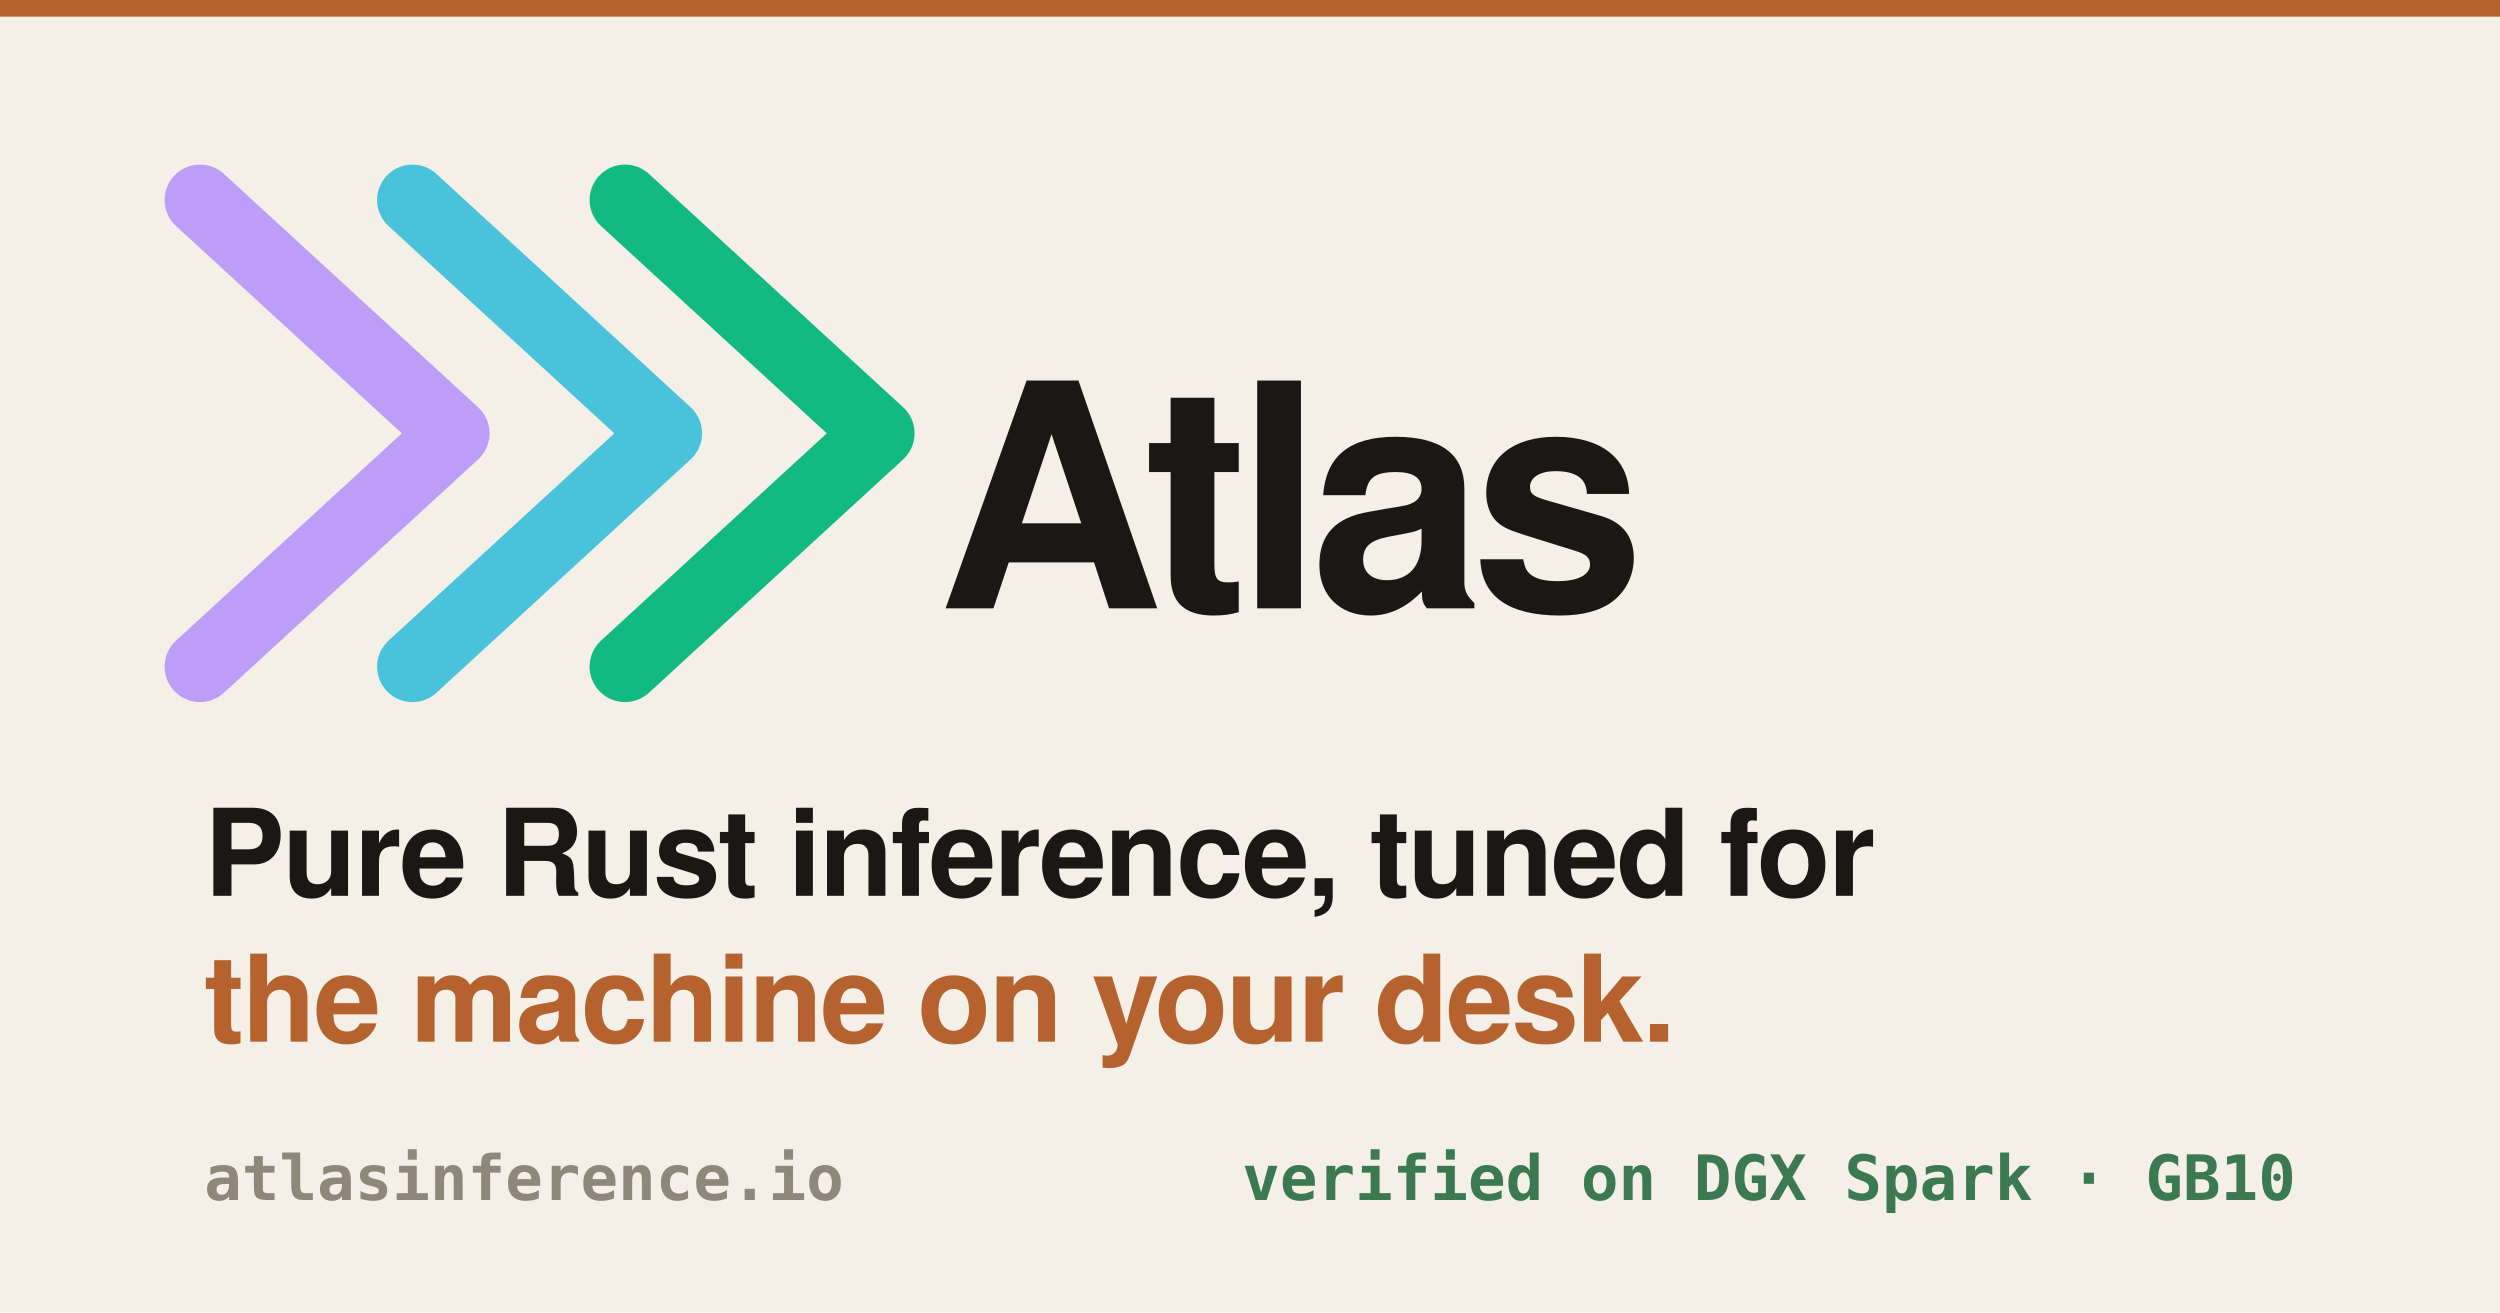
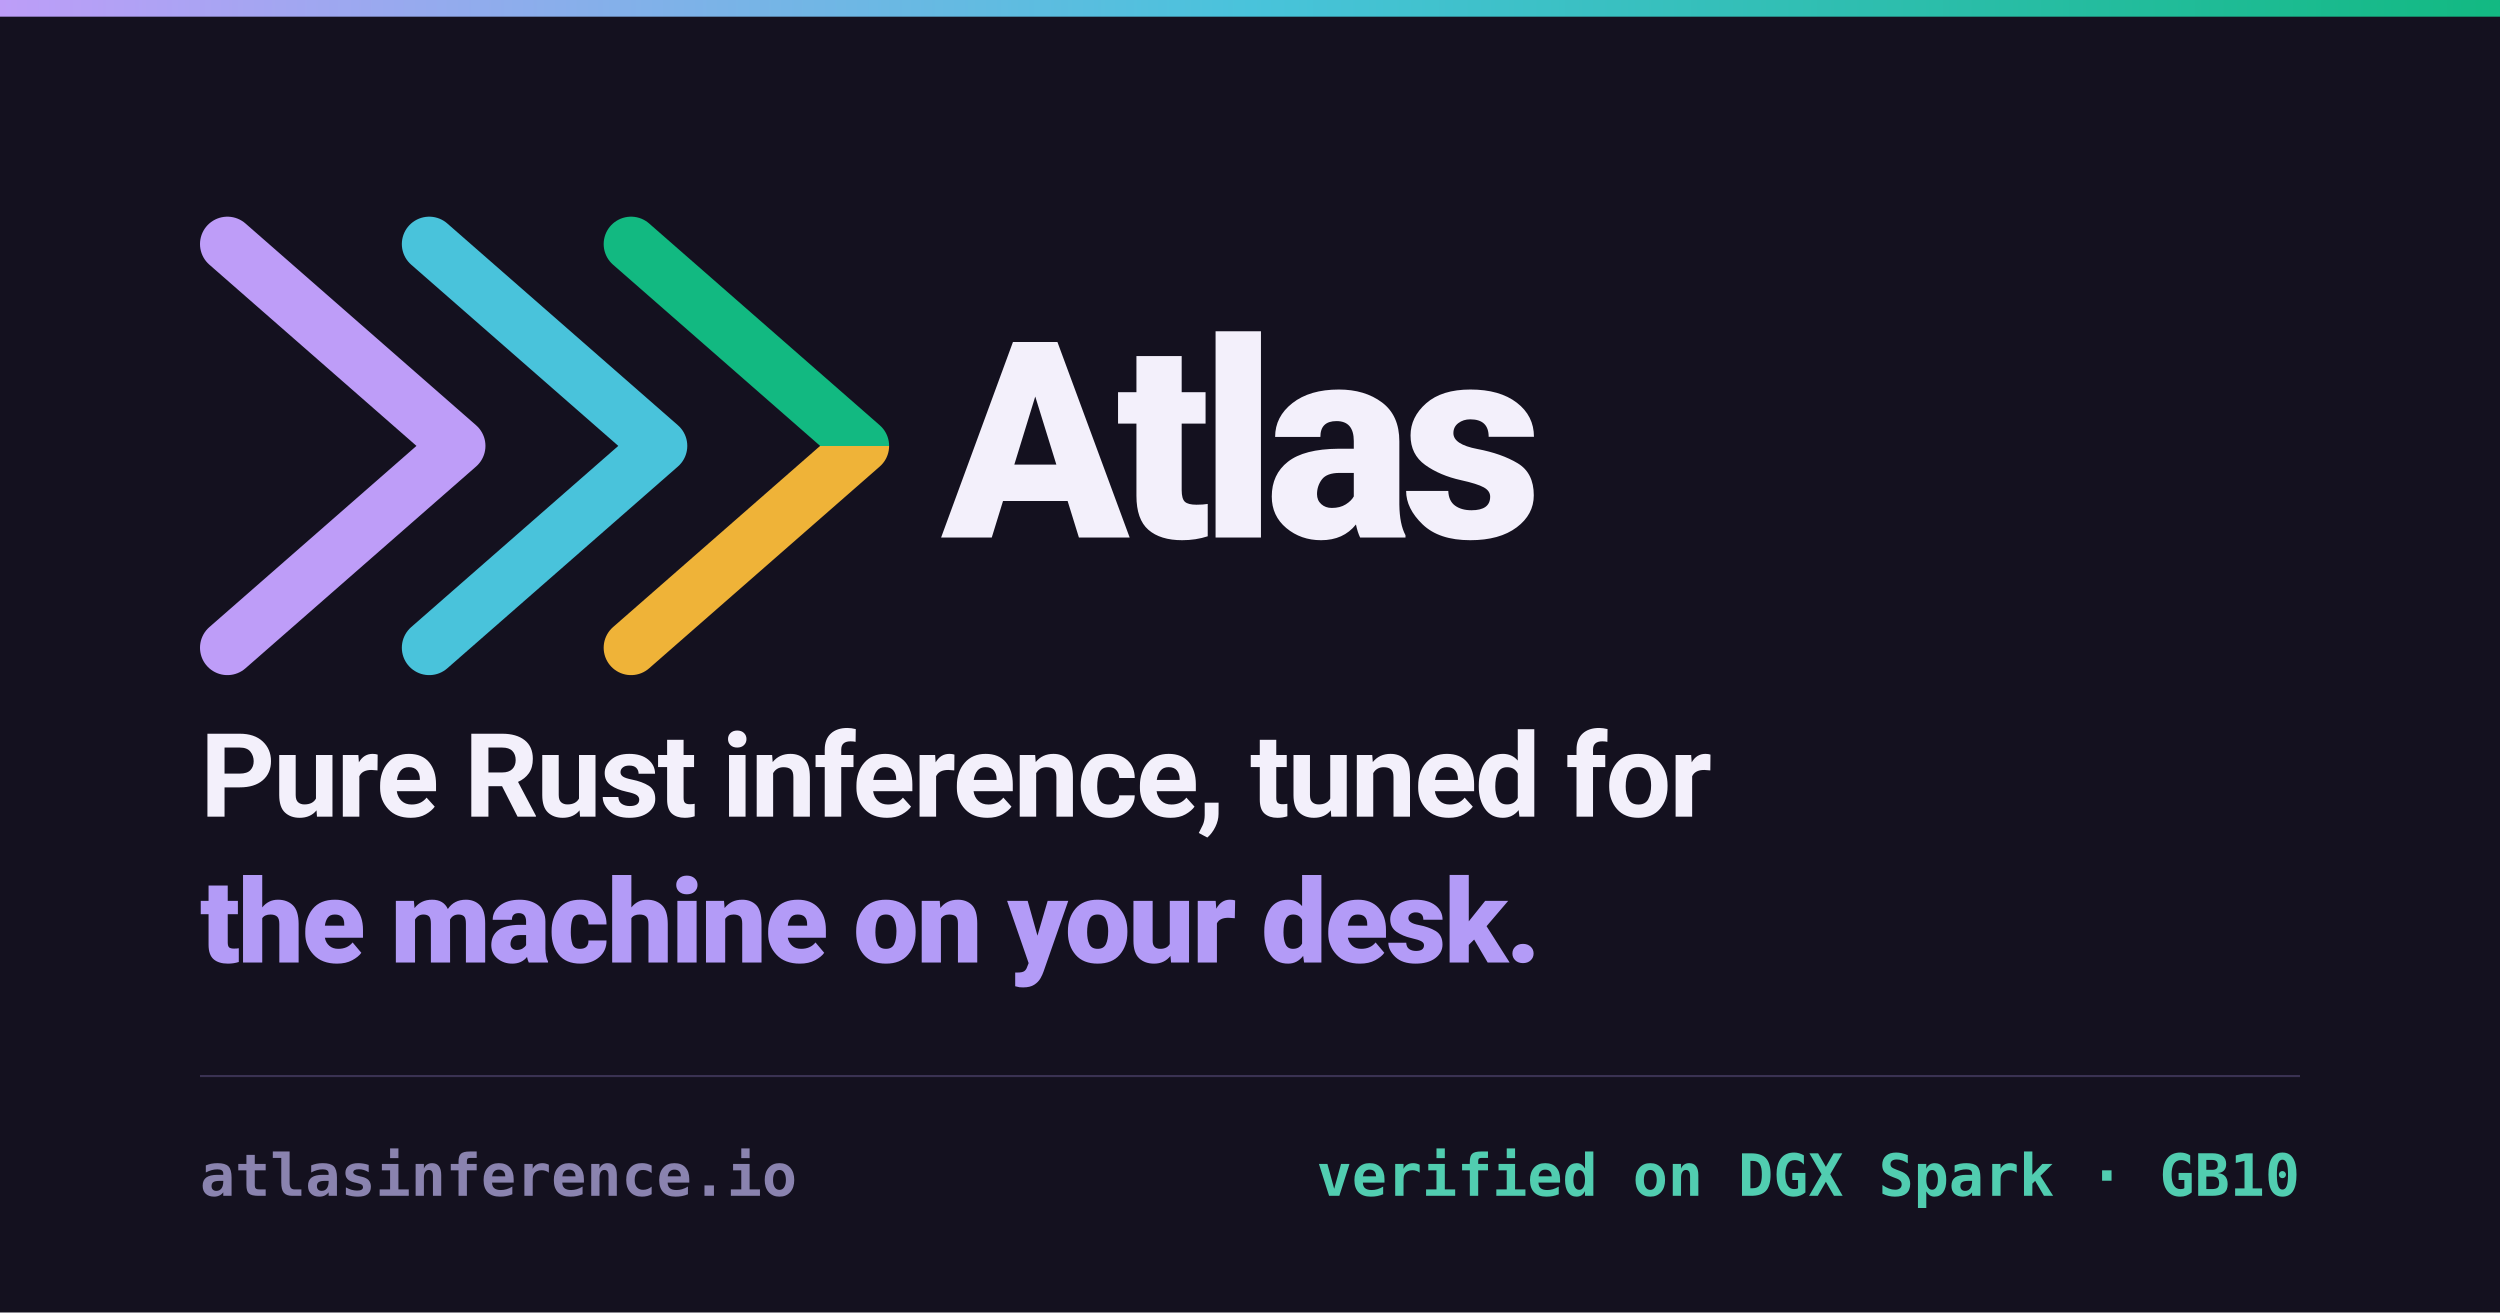
- <svg xmlns="http://www.w3.org/2000/svg" viewBox="0 0 1200 630" font-family="-apple-system, 'Segoe UI', Helvetica, Arial, sans-serif">
-   <rect width="1200" height="630" fill="#f4f0e8" />
-   <rect width="1200" height="8" fill="#b5622f" />
-   <g fill="none" stroke-width="34" stroke-linecap="round" stroke-linejoin="round" transform="translate(96 96)">
-     <polyline points="0,0 122,112 0,224" stroke="#BE9DF8" />
-     <polyline points="102,0 224,112 102,224" stroke="#49C3DB" />
-     <polyline points="204,0 326,112 204,224" stroke="#12B981" />
+ <svg xmlns="http://www.w3.org/2000/svg" viewBox="0 0 1200 630" width="1200" height="630" font-family="-apple-system, 'Segoe UI', Roboto, Helvetica, Arial, sans-serif">
+   <defs>
+     <linearGradient id="gold" x1="0" y1="0" x2="0" y2="1">
+       <stop offset="0.5" stop-color="#12B981" />
+       <stop offset="0.5" stop-color="#EFB338" />
+     </linearGradient>
+     <linearGradient id="rule" x1="0" y1="0" x2="1" y2="0">
+       <stop offset="0" stop-color="#BE9DF8" />
+       <stop offset="0.5" stop-color="#49C3DB" />
+       <stop offset="1" stop-color="#12B981" />
+     </linearGradient>
+   </defs>
+   <rect width="1200" height="630" fill="#14111f" />
+   <rect width="1200" height="8" fill="url(#rule)" />
+   <g transform="translate(96 104) scale(0.346)">
+     <g fill="none" stroke-width="76" stroke-linecap="round" stroke-linejoin="round">
+       <path d="M38 38L358 318L38 598" stroke="#BE9DF8" />
+       <path d="M318 38L638 318L318 598" stroke="#49C3DB" />
+       <path d="M598 38L918 318L598 598" stroke="url(#gold)" />
+     </g>
  </g>
-   <text x="450" y="292" fill="#1a1815" font-size="150" font-weight="850" letter-spacing="-6">Atlas</text>
-   <text x="98" y="430" fill="#1a1815" font-size="58" font-weight="700" letter-spacing="-1">Pure Rust inference, tuned for</text>
-   <text x="98" y="500" fill="#b5622f" font-size="58" font-weight="800" letter-spacing="-1">the machine on your desk.</text>
-   <text x="98" y="576" fill="#8f887a" font-size="30" font-weight="600" font-family="ui-monospace, 'SF Mono', Menlo, monospace">atlasinference.io</text>
-   <text x="1102" y="576" fill="#3b7a50" font-size="30" font-weight="700" text-anchor="end" font-family="ui-monospace, 'SF Mono', Menlo, monospace">verified on DGX Spark · GB10</text>
+   <text x="452" y="258" fill="#f3f0fb" font-size="132" font-weight="800" letter-spacing="-5">Atlas</text>
+   <text x="96" y="392" fill="#f3f0fb" font-size="56" font-weight="700" letter-spacing="-1">Pure Rust inference, tuned for</text>
+   <text x="96" y="462" fill="#b39bf7" font-size="56" font-weight="800" letter-spacing="-1">the machine on your desk.</text>
+   <rect x="96" y="516" width="1008" height="1" fill="#3a3252" />
+   <text x="96" y="574" fill="#8a83af" font-size="28" font-weight="600" font-family="ui-monospace, 'DejaVu Sans Mono', Menlo, monospace">atlasinference.io</text>
+   <text x="1104" y="574" fill="#51cdb0" font-size="28" font-weight="700" text-anchor="end" font-family="ui-monospace, 'DejaVu Sans Mono', Menlo, monospace">verified on DGX Spark · GB10</text>
</svg>
